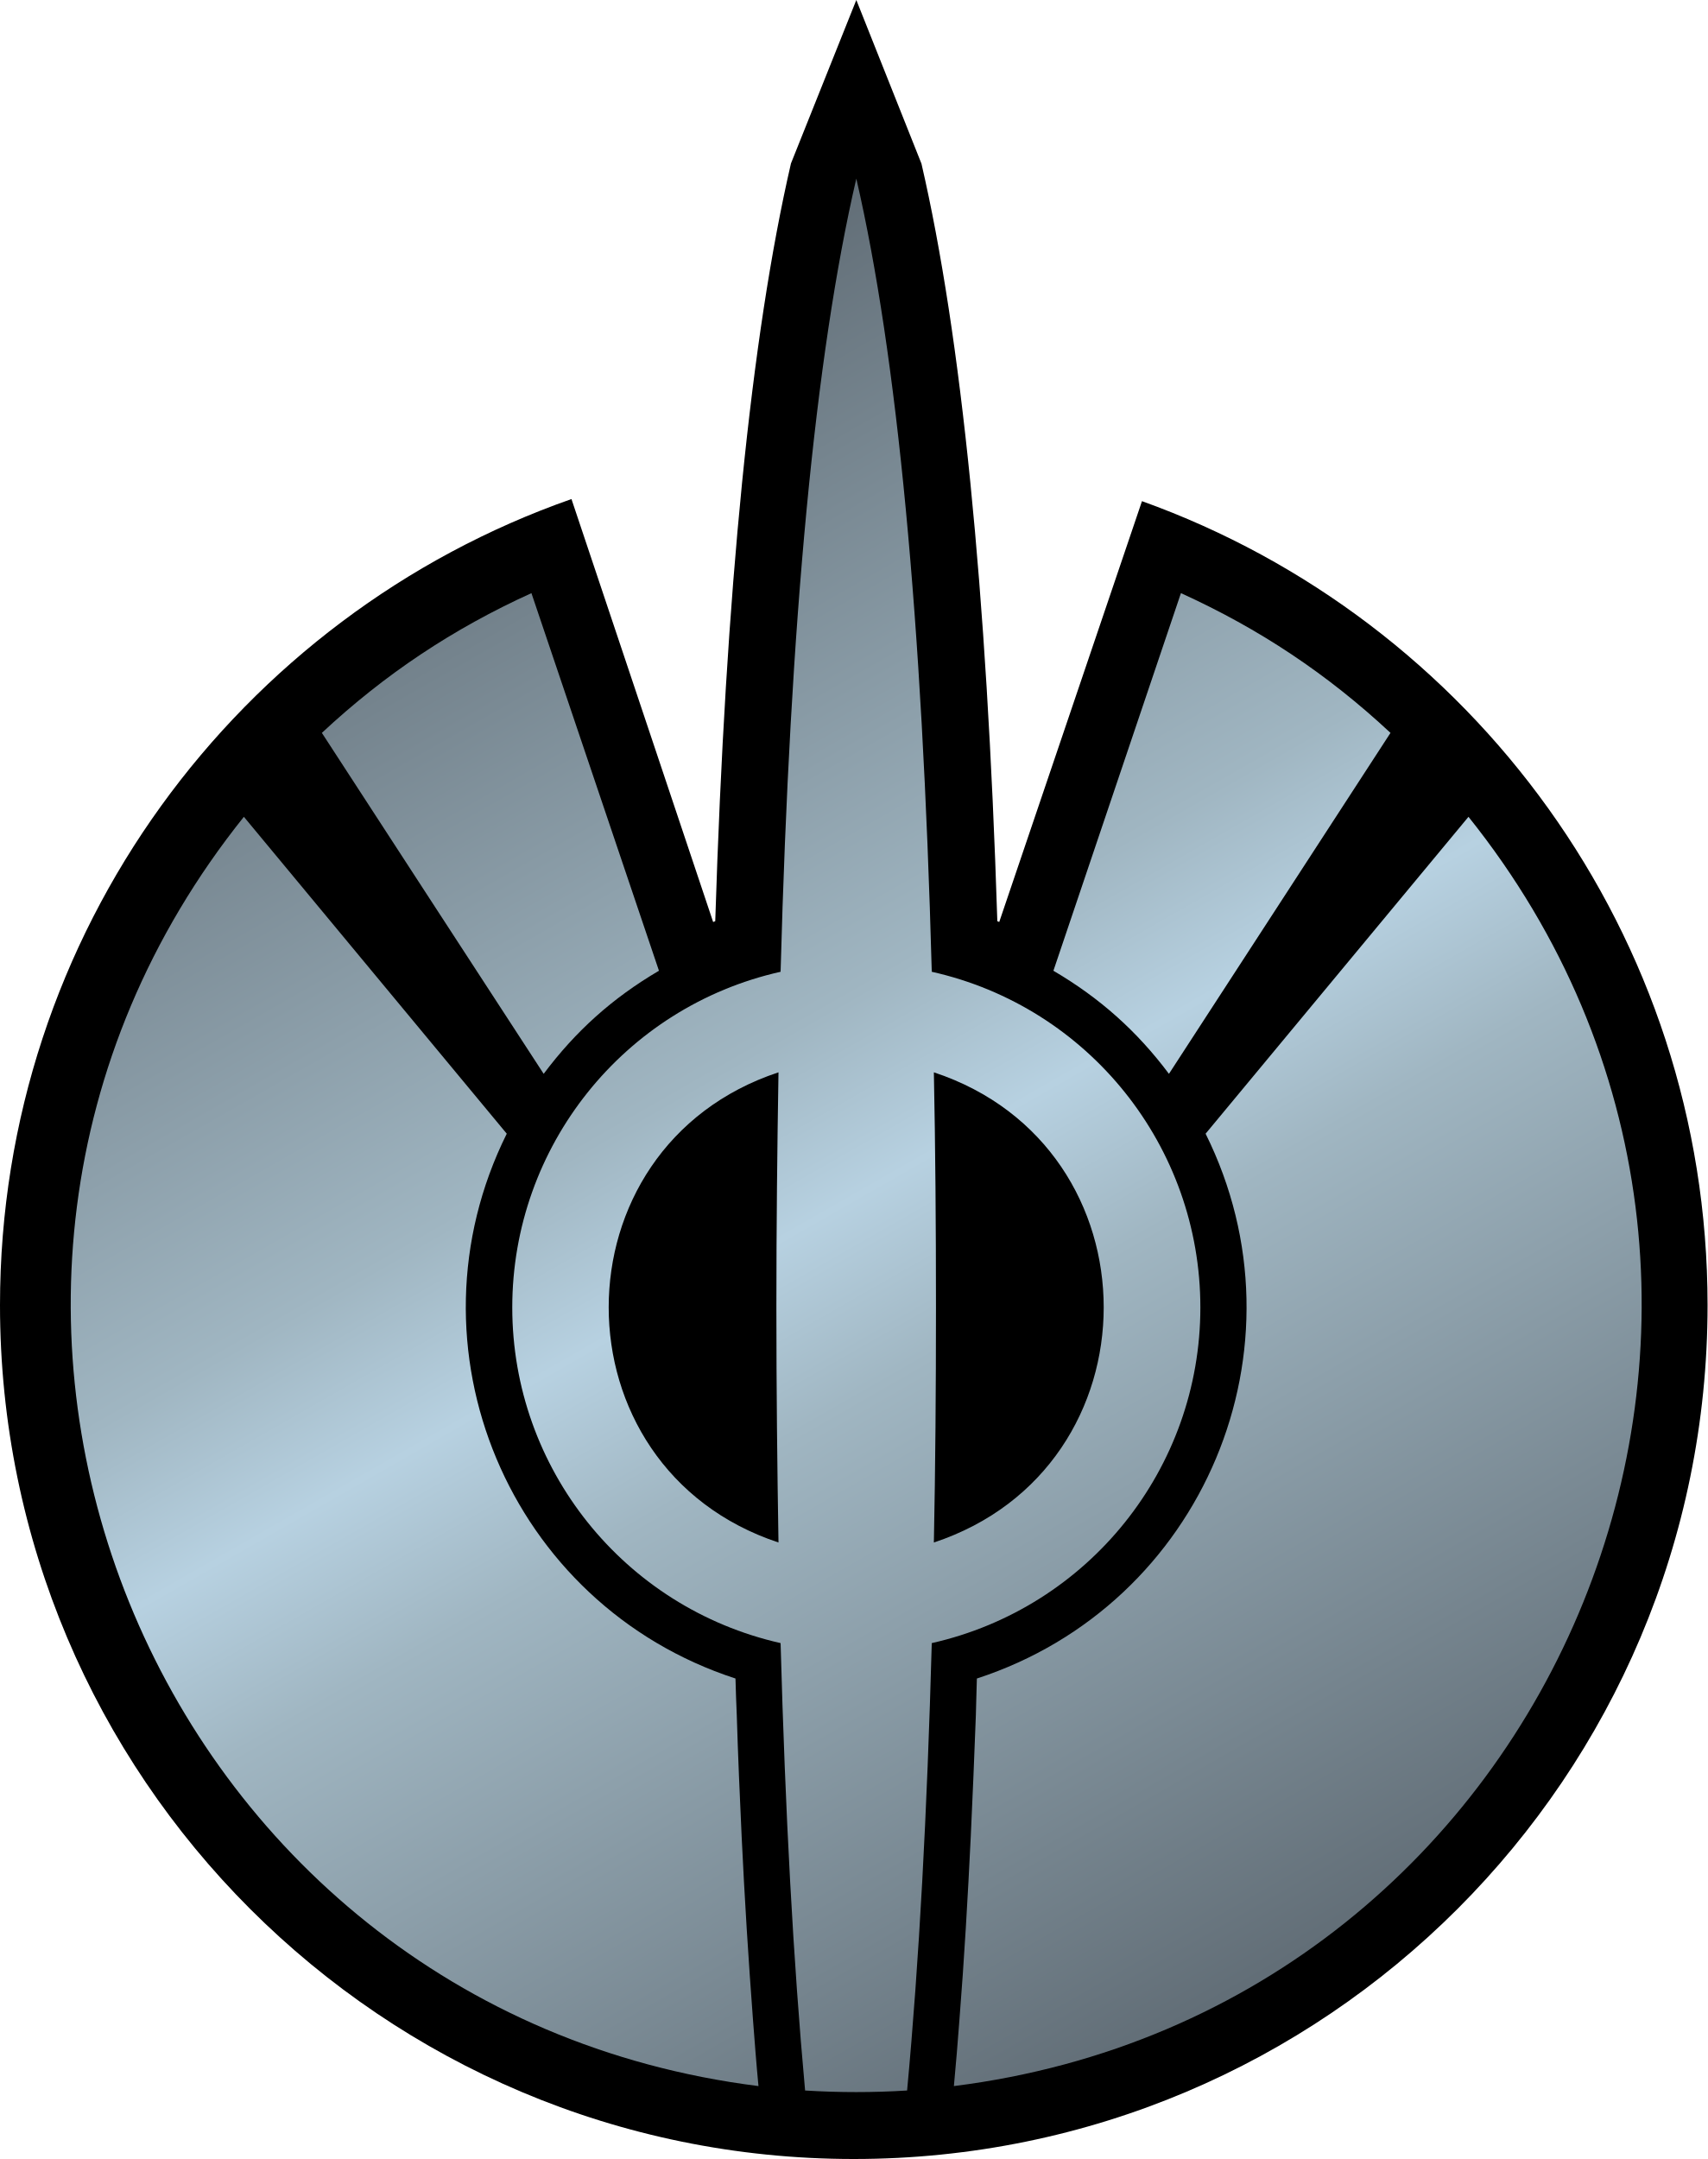
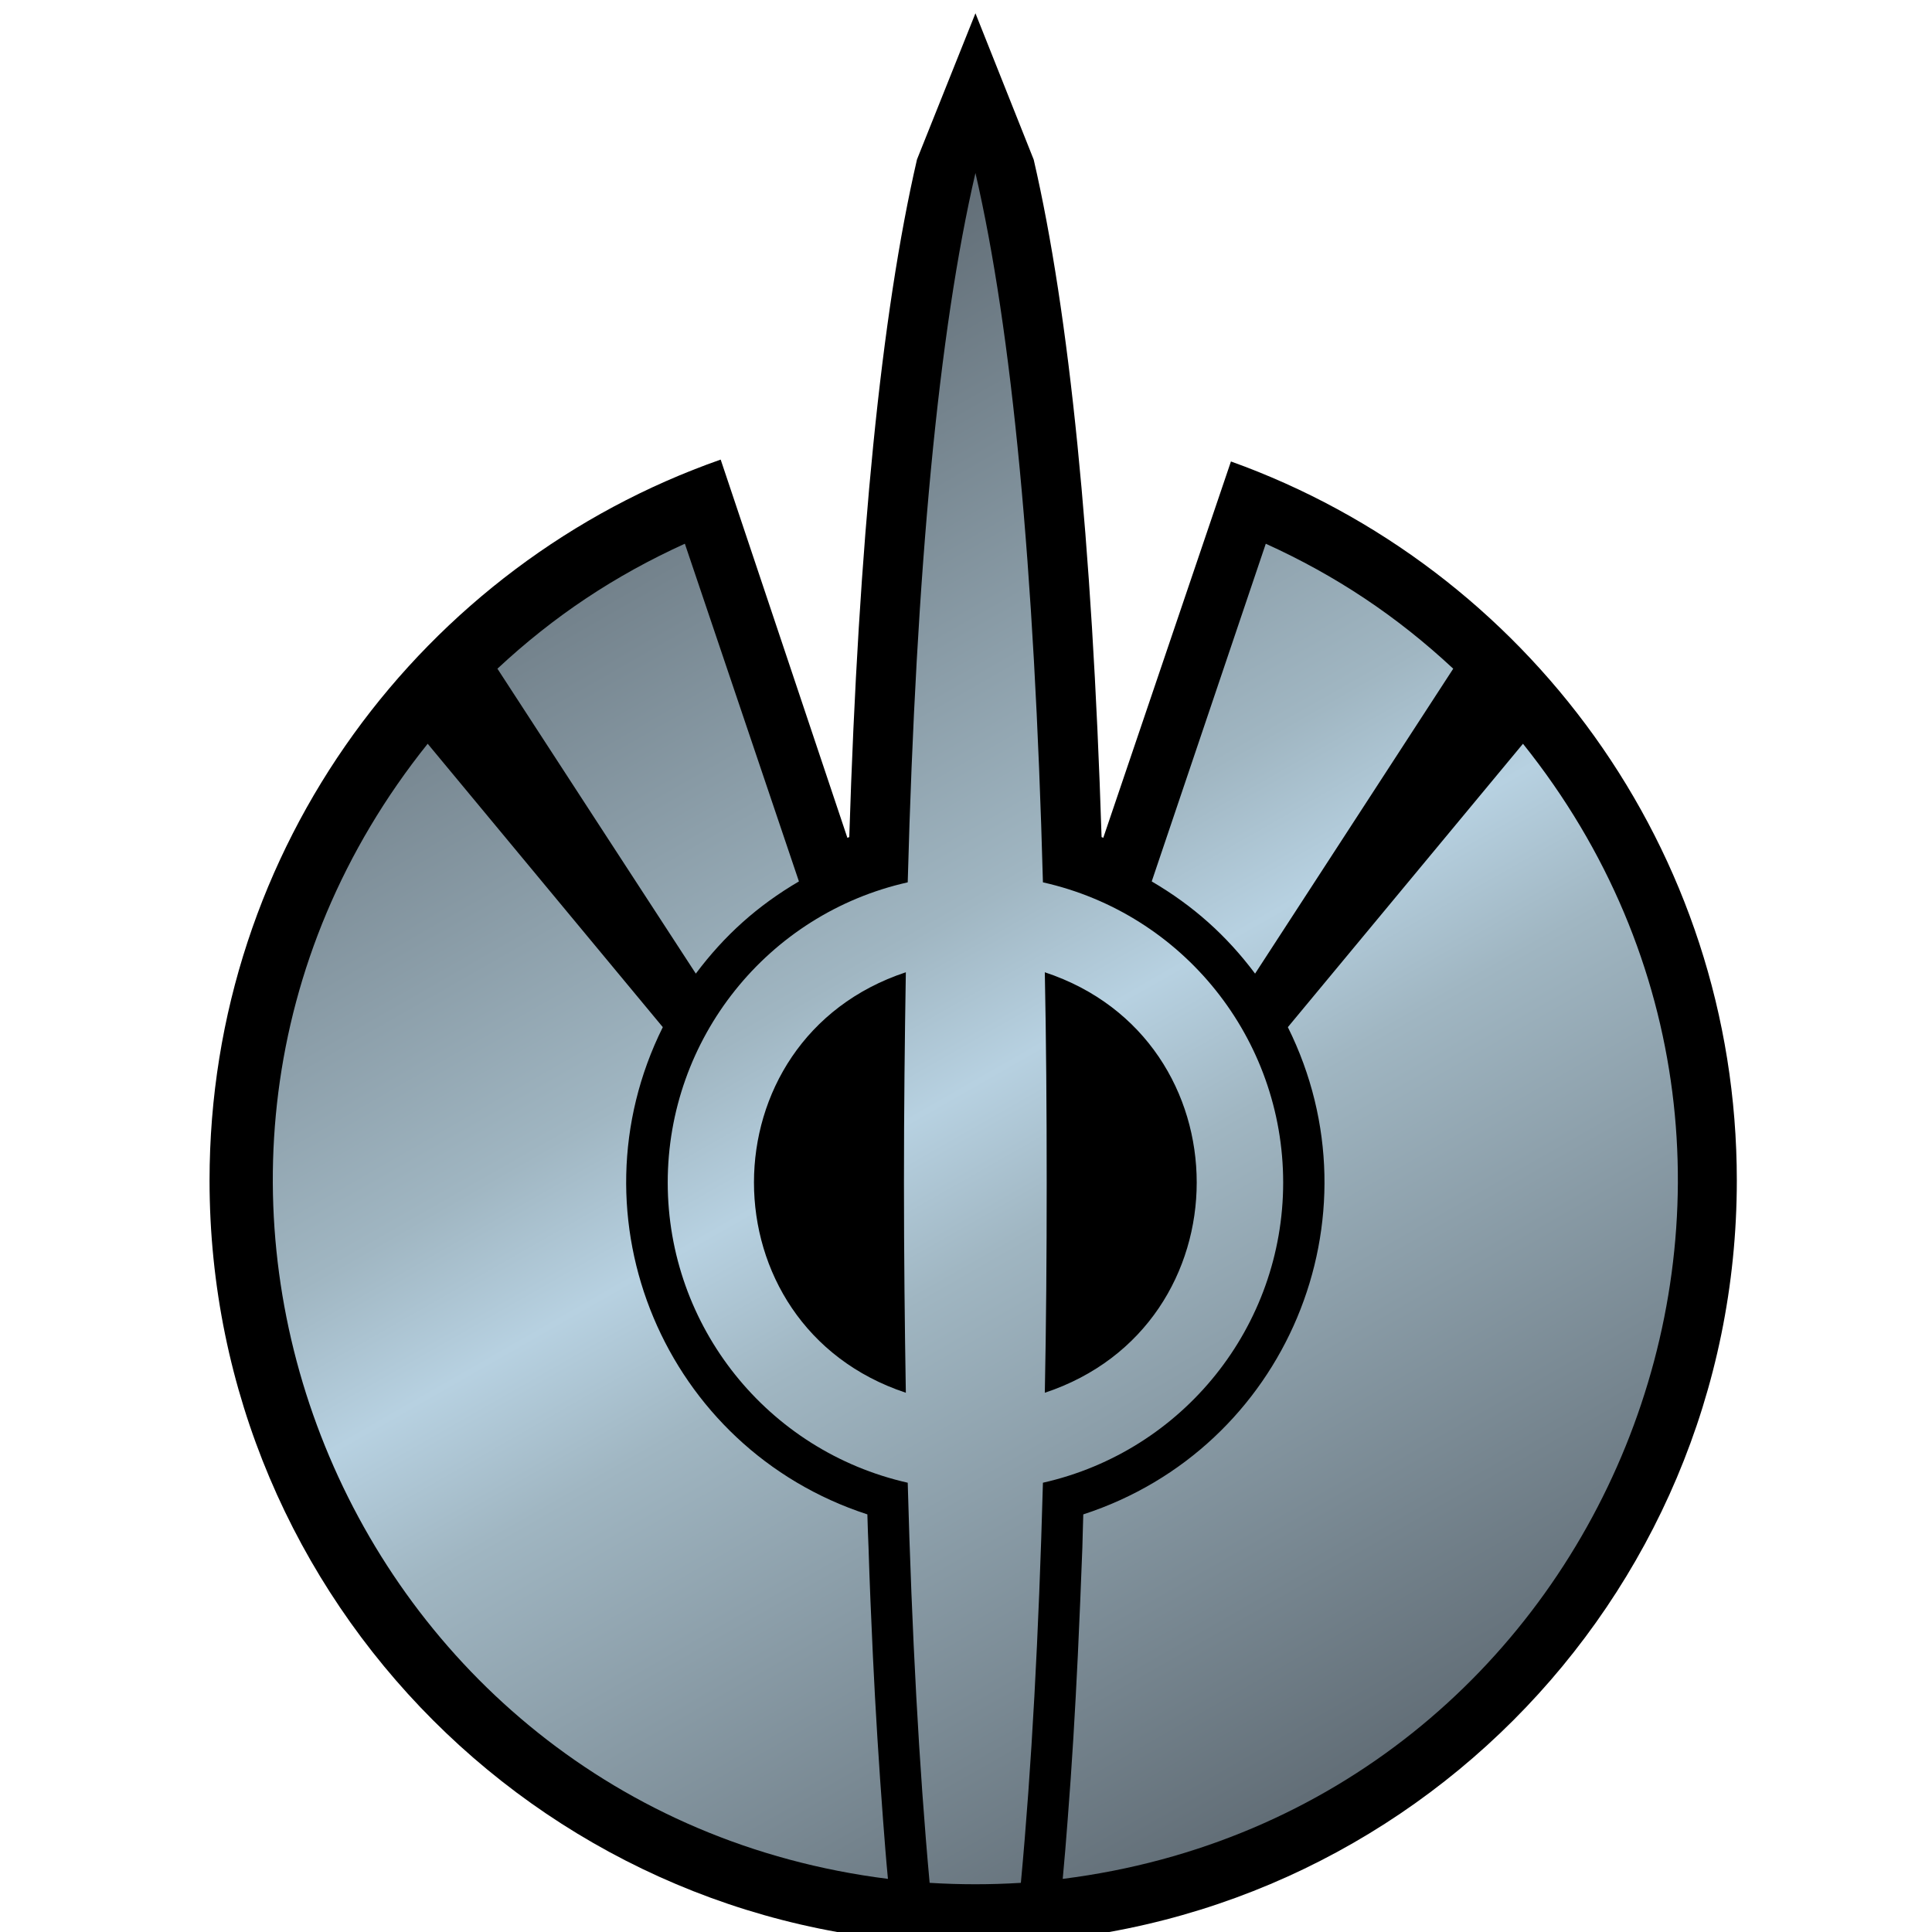
- <svg xmlns="http://www.w3.org/2000/svg" xmlns:xlink="http://www.w3.org/1999/xlink" version="1.1" width="600" height="758.534" id="svg4907">
+ <svg xmlns="http://www.w3.org/2000/svg" xmlns:xlink="http://www.w3.org/1999/xlink" version="1.1" width="759" height="759" id="svg4907">
  <defs id="defs4909">
    <linearGradient x1="0" y1="0" x2="1" y2="0" id="linearGradient532" gradientUnits="userSpaceOnUse" gradientTransform="matrix(16.33594,-28.29468,-28.29468,-16.33594,353.832,383.5571)" spreadMethod="pad">
      <stop id="stop534" style="stop-color:#626e77;stop-opacity:1" offset="0" />
      <stop id="stop536" style="stop-color:#a0b6c2;stop-opacity:1" offset="0.4" />
      <stop id="stop538" style="stop-color:#b7d1e1;stop-opacity:1" offset="0.5" />
      <stop id="stop540" style="stop-color:#a0b6c2;stop-opacity:1" offset="0.6" />
      <stop id="stop542" style="stop-color:#626e77;stop-opacity:1" offset="1" />
    </linearGradient>
    <linearGradient x1="0" y1="0" x2="1" y2="0" id="linearGradient2995" xlink:href="#linearGradient532" gradientUnits="userSpaceOnUse" gradientTransform="matrix(16.33594,-28.29468,-28.29468,-16.33594,353.832,383.5571)" spreadMethod="pad" />
-     <linearGradient x1="0" y1="0" x2="1" y2="0" id="linearGradient2998" xlink:href="#linearGradient532" gradientUnits="userSpaceOnUse" gradientTransform="matrix(309.7839,536.5615,-536.5615,309.7839,129.1773,161.8883)" spreadMethod="pad" />
+     <linearGradient x1="0" y1="0" x2="1" y2="0" id="linearGradient2998" xlink:href="#linearGradient532" gradientUnits="userSpaceOnUse" gradientTransform="matrix(309.7839,536.5615,-536.5615,309.7839,211.4993,167.1044)" spreadMethod="pad" />
  </defs>
-   <path d="m 401.263,176.075 -50.158,147.857 0,0 c -0.228,-0.152 -0.437,-0.209 -0.663,-0.285 C 346.744,207.421 337.774,117.933 323.779,57.497 L 300.891,0 277.926,57.421 c -13.995,60.512 -22.965,150 -26.606,266.226 -0.285,0.076 -0.437,0.137 -0.663,0.285 l -0.076,0 -49.779,-148.597 C 83.913,216.297 0,327.649 0,458.534 c 0,165.702 134.355,300 300,300 165.702,0 300,-134.298 300,-300 0,-130.145 -82.889,-240.891 -198.736,-282.459" id="path528" style="fill:#000000;fill-opacity:1;fill-rule:nonzero;stroke:none" />
-   <path d="m 274.284,341.417 c -55.107,12.364 -94.286,61.403 -94.286,117.933 l 0,0 c 0,56.511 39.178,105.474 94.286,117.933 l 0,0 c 1.631,59.469 4.456,111.846 8.609,157.187 l 0,0 c 11.985,0.74 23.913,0.74 35.841,0 l 0,0 c 4.229,-45.341 7.035,-97.718 8.666,-157.187 l 0,0 c 55.183,-12.459 94.381,-61.422 94.381,-117.933 l 0,0 c 0,-56.53 -39.197,-105.569 -94.381,-117.933 l 0,0 C 324.063,217.795 315.264,124.893 300.89,62.75 l 0,0 C 286.44,124.893 277.622,217.795 274.284,341.417 m 54.595,117.933 c 0,-28.824 -0.209,-56.302 -0.74,-82.604 l 0,0 c 79.57,26.302 79.57,138.831 0,165.19 l 0,0 c 0.531,-26.283 0.74,-53.78 0.74,-82.585 m -55.335,-82.604 c -0.436,26.302 -0.74,53.78 -0.74,82.604 l 0,0 c 0,28.805 0.303,56.302 0.74,82.585 l 0,0 c -79.551,-26.359 -79.551,-138.887 0,-165.19 m 96.599,-35.689 c 16.29,9.558 29.336,21.182 40.6,36.22 l 0,0 c 25.923,-39.937 51.922,-79.855 77.844,-119.791 l 0,0 C 466.44,236.834 442.508,220.905 414.954,208.389 l 0,0 c -14.962,44.223 -29.848,88.445 -44.81,132.668 M 113.096,257.485 c 25.942,39.937 51.941,79.855 77.939,119.791 l 0,0 c 11.264,-15.038 24.216,-26.662 40.506,-36.22 l 0,0 c -14.962,-44.222 -29.848,-88.445 -44.81,-132.668 l 0,0 c -27.554,12.516 -51.485,28.445 -73.635,49.096 M 423.62,398.307 c 37.263,74.962 -0.74,165.493 -80.367,191.416 l 0,0 c -0.076,4.286 -0.303,8.666 -0.36,12.971 l 0,0 c -0.531,14.147 -1.119,28.293 -1.783,42.44 l 0,0 c -1.043,21.542 -2.295,43.104 -4.001,64.665 l 0,0 c -0.588,7.699 -1.195,15.398 -1.934,23.116 l 0,0 C 549.044,706.025 650.744,455.197 515.991,286.973 l 0,0 c -30.815,37.111 -61.555,74.222 -92.37,111.334 M 266.509,732.915 c -0.74,-7.718 -1.327,-15.417 -1.915,-23.116 l 0,0 c -1.631,-21.561 -2.977,-43.123 -4.001,-64.665 l 0,0 c -0.664,-14.147 -1.271,-28.293 -1.707,-42.44 l 0,0 c -0.228,-4.305 -0.303,-8.685 -0.455,-12.971 l 0,0 C 178.804,563.8 140.801,473.269 178.064,398.307 l 0,0 C 147.249,361.195 116.509,324.084 85.694,286.973 l 0,0 C -49.041,455.197 52.66,706.025 266.509,732.915" id="path544" style="fill:url(#linearGradient2998);fill-opacity:1;fill-rule:nonzero;stroke:none" />
+   <path d="m 483.585,181.291 -50.158,147.857 v 0 c -0.228,-0.152 -0.437,-0.209 -0.663,-0.285 C 429.066,212.637 420.096,123.149 406.101,62.713 L 383.213,5.216 360.248,62.637 C 346.253,123.149 337.283,212.637 333.642,328.863 c -0.285,0.076 -0.437,0.137 -0.663,0.285 h -0.076 L 283.125,180.552 C 166.235,221.513 82.322,332.865 82.322,463.75 c 0,165.702 134.355,300 300,300 165.702,0 300,-134.298 300,-300 0,-130.145 -82.889,-240.891 -198.736,-282.459" id="path528" style="fill:#000000;fill-opacity:1;fill-rule:nonzero;stroke:none" />
+   <path d="m 356.606,346.633 c -55.107,12.364 -94.286,61.403 -94.286,117.933 v 0 c 0,56.511 39.178,105.474 94.286,117.933 v 0 c 1.631,59.469 4.456,111.846 8.609,157.187 v 0 c 11.985,0.74 23.913,0.74 35.841,0 v 0 c 4.229,-45.341 7.035,-97.718 8.666,-157.187 v 0 c 55.183,-12.459 94.381,-61.422 94.381,-117.933 v 0 c 0,-56.53 -39.197,-105.569 -94.381,-117.933 v 0 C 406.385,223.011 397.586,130.109 383.212,67.967 v 0 C 368.762,130.109 359.944,223.011 356.606,346.633 m 54.595,117.933 c 0,-28.824 -0.209,-56.302 -0.74,-82.604 v 0 c 79.57,26.302 79.57,138.831 0,165.19 v 0 c 0.531,-26.283 0.74,-53.78 0.74,-82.585 m -55.335,-82.604 c -0.436,26.302 -0.74,53.78 -0.74,82.604 v 0 c 0,28.805 0.303,56.302 0.74,82.585 v 0 c -79.551,-26.359 -79.551,-138.887 0,-165.19 m 96.599,-35.689 c 16.29,9.558 29.336,21.182 40.6,36.22 v 0 c 25.923,-39.937 51.922,-79.855 77.844,-119.791 v 0 c -22.149,-20.651 -46.081,-36.58 -73.635,-49.096 v 0 c -14.962,44.223 -29.848,88.445 -44.81,132.668 M 195.418,262.701 c 25.942,39.937 51.941,79.855 77.939,119.791 v 0 c 11.264,-15.038 24.216,-26.662 40.506,-36.22 v 0 c -14.962,-44.222 -29.848,-88.445 -44.81,-132.668 v 0 c -27.554,12.516 -51.485,28.445 -73.635,49.096 M 505.943,403.523 c 37.263,74.962 -0.74,165.493 -80.367,191.416 v 0 c -0.076,4.286 -0.303,8.666 -0.36,12.971 v 0 c -0.531,14.147 -1.119,28.293 -1.783,42.44 v 0 c -1.043,21.542 -2.295,43.104 -4.001,64.665 v 0 c -0.588,7.699 -1.195,15.398 -1.934,23.116 v 0 C 631.366,711.241 733.066,460.413 598.313,292.189 v 0 c -30.815,37.111 -61.555,74.222 -92.37,111.334 M 348.831,738.131 c -0.74,-7.718 -1.327,-15.417 -1.915,-23.116 v 0 c -1.631,-21.561 -2.977,-43.123 -4.001,-64.665 v 0 c -0.664,-14.147 -1.271,-28.293 -1.707,-42.44 v 0 c -0.228,-4.305 -0.303,-8.685 -0.455,-12.971 v 0 C 261.126,569.016 223.123,478.485 260.386,403.523 v 0 C 229.571,366.412 198.831,329.3 168.016,292.189 v 0 C 33.281,460.413 134.982,711.241 348.831,738.131" id="path544" style="fill:url(#linearGradient2998);fill-opacity:1;fill-rule:nonzero;stroke:none" />
</svg>
